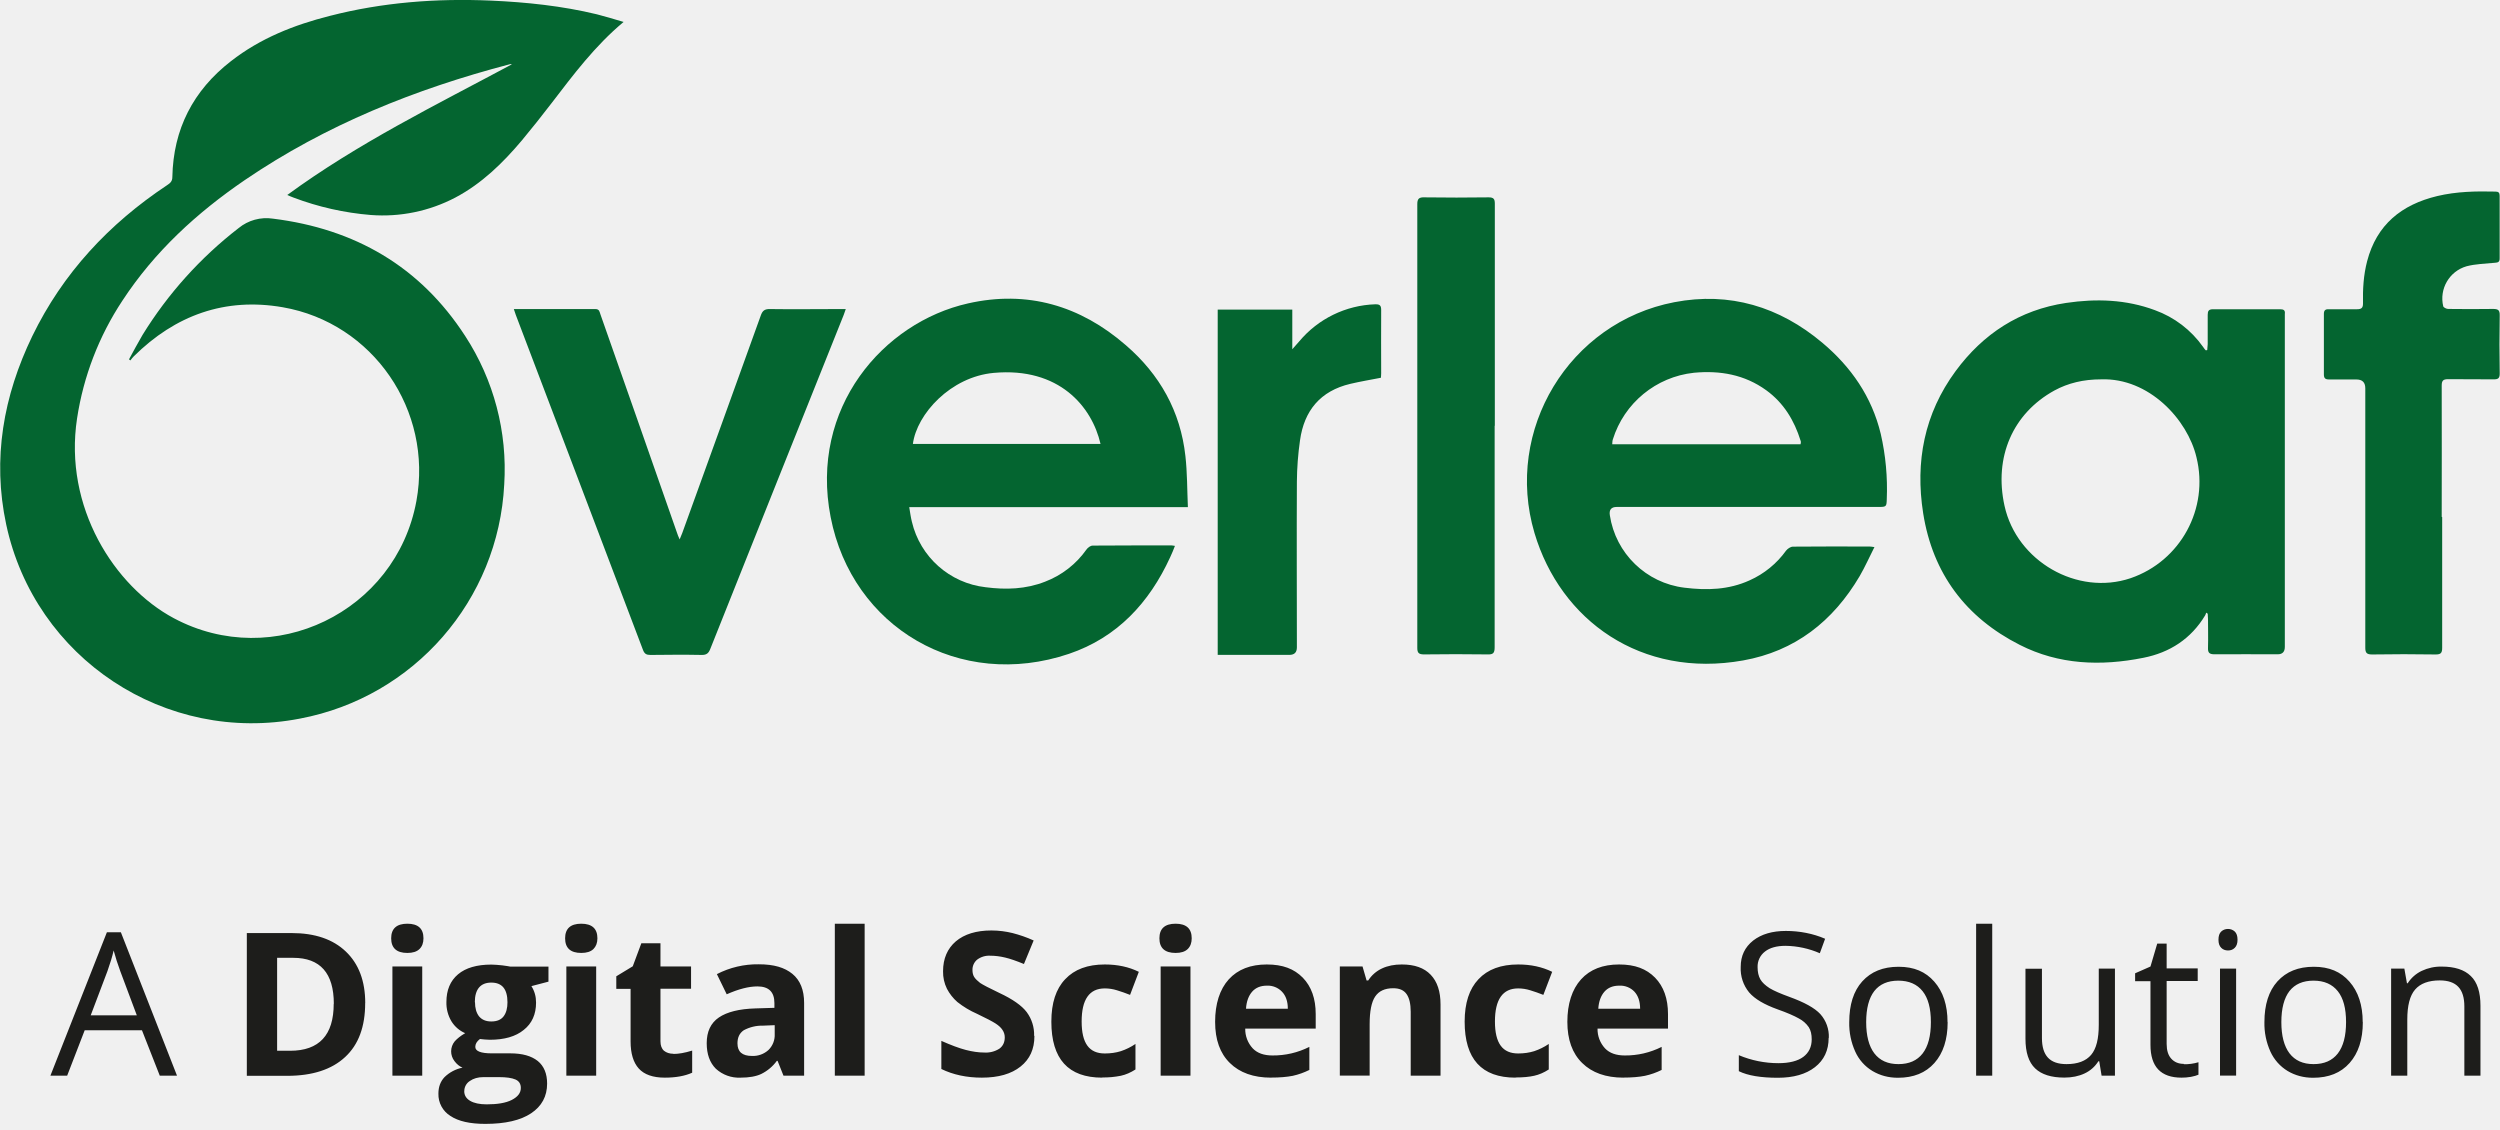
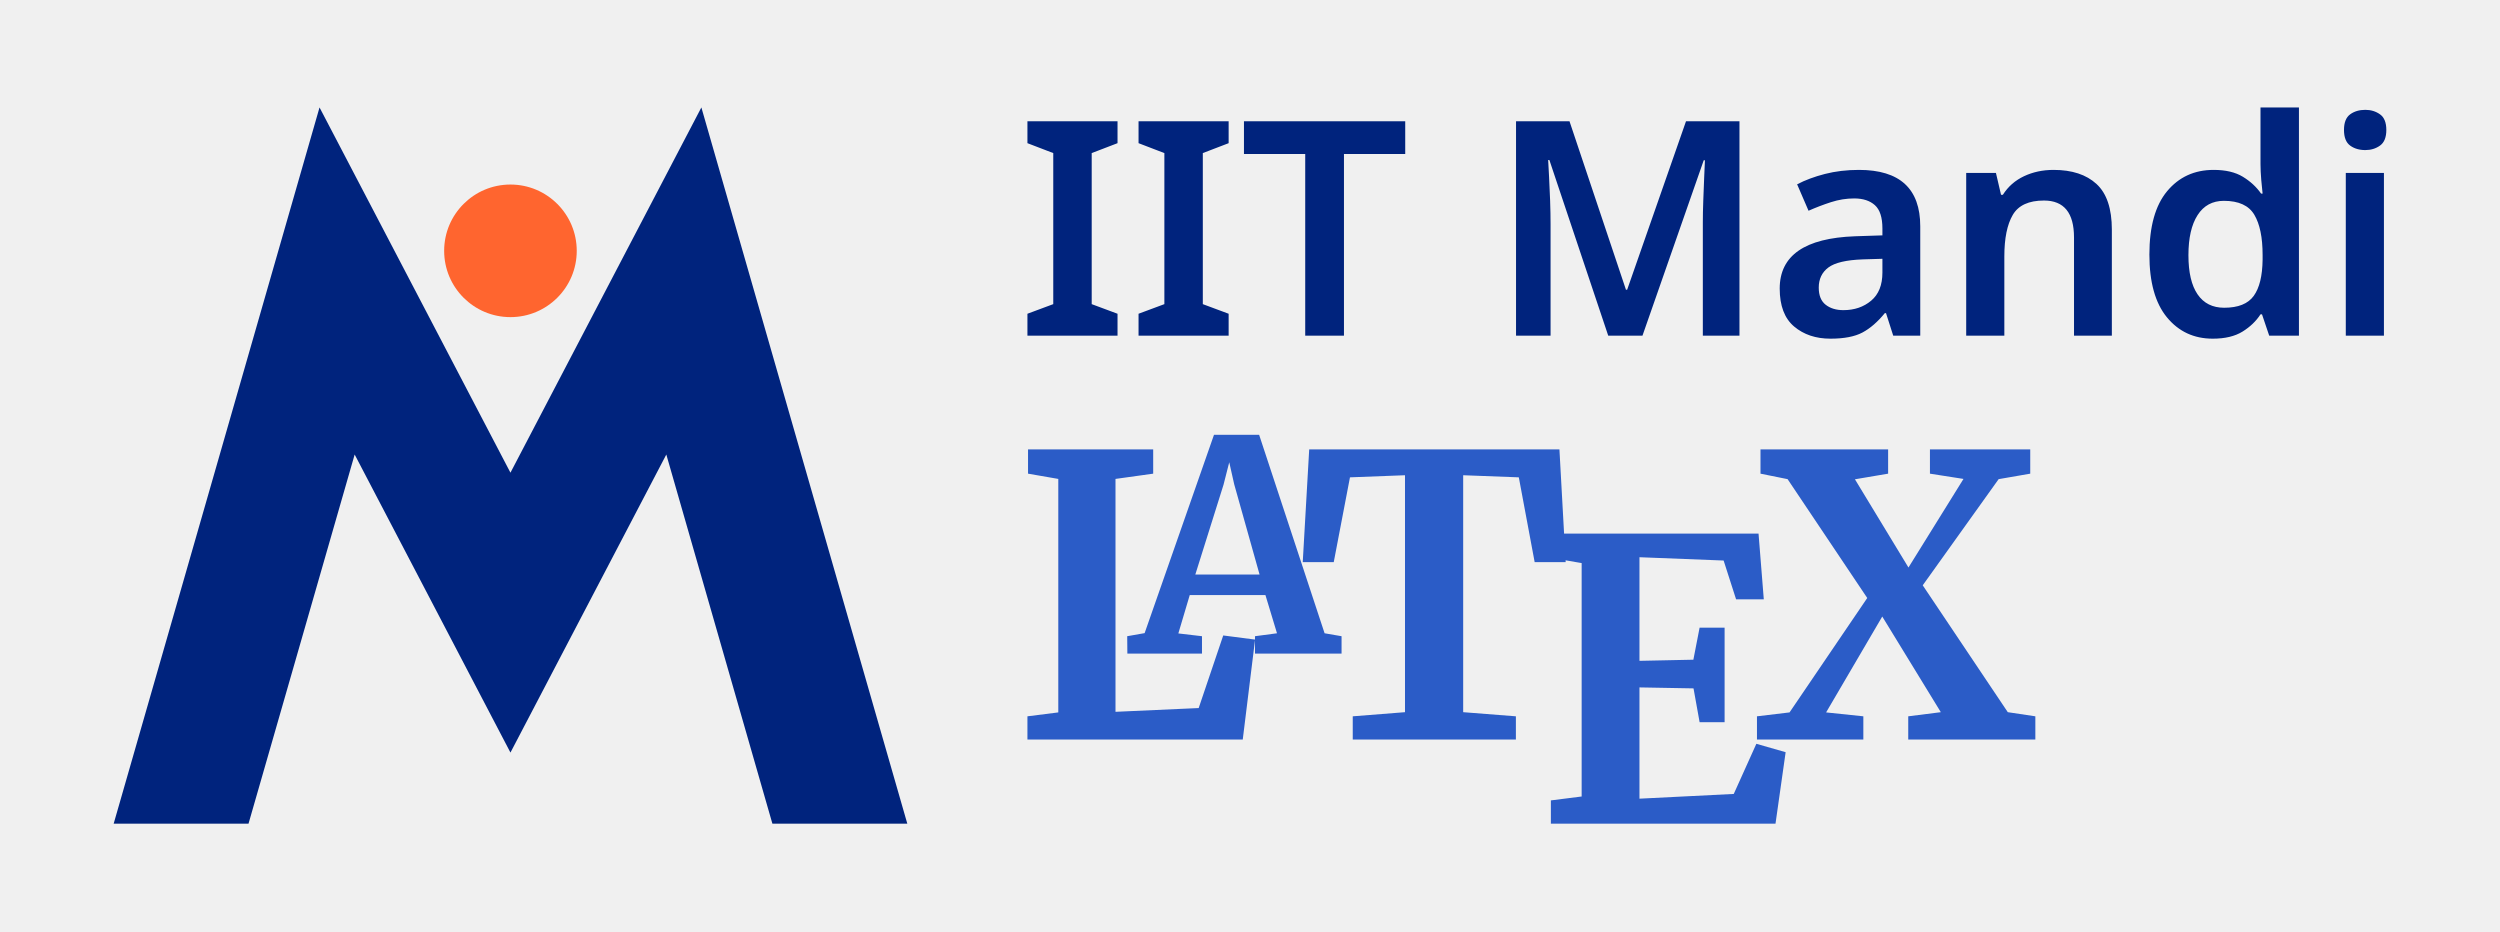
- <svg xmlns="http://www.w3.org/2000/svg" width="425" height="192" fill="none">
-   <g clip-path="url(#a)">
-     <path fill="#1D1D1B" d="m27.16 182.86-3.03-7.72H14.4l-2.98 7.72H8.57l9.6-24.37h2.38l9.54 24.37h-2.93Zm-3.9-10.25-2.82-7.53a40.3 40.3 0 0 1-1.12-3.5c-.24 1.07-.6 2.22-1.05 3.5l-2.85 7.53h7.85ZM62.08 170.52c0 4-1.12 7.06-3.4 9.17-2.27 2.12-5.56 3.2-9.85 3.2h-6.87v-24.27h7.6c3.98 0 7.04 1.05 9.23 3.14 2.2 2.1 3.3 5.02 3.3 8.76Zm-5.33.13c0-5.2-2.3-7.82-6.9-7.82h-2.74v15.8h2.2c4.96 0 7.42-2.67 7.42-7.98h.02ZM66.5 159.51c0-1.64.92-2.48 2.75-2.48s2.74.84 2.74 2.48c0 .79-.23 1.39-.68 1.83-.47.45-1.15.66-2.06.66-1.83 0-2.75-.84-2.75-2.49Zm5.28 23.35h-5.07V164.3h5.07v18.56ZM93.24 164.32v2.56l-2.9.76c.53.84.79 1.75.79 2.8 0 1.99-.7 3.55-2.1 4.65-1.38 1.13-3.31 1.67-5.77 1.67l-.92-.05-.75-.08c-.53.4-.79.84-.79 1.34 0 .73.94 1.1 2.8 1.1h3.16c2.04 0 3.58.44 4.66 1.3 1.07.87 1.59 2.17 1.59 3.84 0 2.17-.92 3.85-2.72 5.05-1.8 1.2-4.4 1.8-7.79 1.8-2.59 0-4.57-.44-5.93-1.35a4.32 4.32 0 0 1-2.04-3.8c0-1.12.34-2.06 1.04-2.8a6.1 6.1 0 0 1 3.06-1.61c-.52-.21-.97-.58-1.36-1.1a2.7 2.7 0 0 1 .03-3.37c.42-.47 1-.94 1.78-1.39a5.1 5.1 0 0 1-2.33-2.01 6.06 6.06 0 0 1-.86-3.3c0-2 .65-3.58 1.98-4.7 1.31-1.1 3.2-1.65 5.65-1.65.52 0 1.12.06 1.86.13.7.1 1.17.16 1.36.21h6.5ZM78.92 185.5c0 .7.34 1.25 1 1.64.67.4 1.61.6 2.82.6 1.8 0 3.24-.23 4.26-.75 1.02-.53 1.54-1.18 1.54-2.04 0-.7-.31-1.18-.92-1.44-.6-.26-1.54-.4-2.82-.4H82.2c-.94 0-1.7.22-2.33.66a2.03 2.03 0 0 0-.94 1.73Zm1.83-15.11c0 .99.23 1.8.68 2.38.47.57 1.15.88 2.09.88s1.65-.28 2.1-.88c.44-.58.65-1.39.65-2.38 0-2.25-.92-3.35-2.75-3.35s-2.8 1.13-2.8 3.35h.03ZM96.07 159.51c0-1.64.91-2.48 2.74-2.48s2.75.84 2.75 2.48c0 .79-.24 1.39-.68 1.83-.47.45-1.15.66-2.07.66-1.83 0-2.74-.84-2.74-2.49Zm5.28 23.35h-5.07V164.3h5.07v18.56ZM114.47 179.17c.89 0 1.94-.18 3.2-.57v3.76c-1.26.57-2.83.84-4.66.84-2.02 0-3.5-.53-4.42-1.55-.92-1.02-1.39-2.56-1.39-4.6v-8.94h-2.43v-2.14l2.8-1.7 1.46-3.92h3.25v3.95h5.2v3.79h-5.2v8.94c0 .7.2 1.25.6 1.6.42.33.94.51 1.6.51v.03ZM133.19 182.86l-1-2.51h-.13a7.23 7.23 0 0 1-2.64 2.22c-.88.42-2.06.63-3.52.63a5.8 5.8 0 0 1-4.21-1.52c-1.02-1.02-1.55-2.46-1.55-4.34 0-1.96.68-3.42 2.07-4.37 1.39-.94 3.45-1.46 6.22-1.54l3.22-.1v-.81c0-1.89-.97-2.83-2.88-2.83-1.49 0-3.22.45-5.23 1.34l-1.67-3.43a15.02 15.02 0 0 1 7.11-1.67c2.61 0 4.4.55 5.72 1.62 1.34 1.1 2 2.75 2 4.94v12.37h-3.54.03Zm-1.5-8.58-1.95.08a6.62 6.62 0 0 0-3.3.78c-.73.5-1.07 1.23-1.07 2.23 0 1.43.81 2.14 2.46 2.14a3.9 3.9 0 0 0 2.82-1.02 3.55 3.55 0 0 0 1.05-2.7v-1.5ZM147 182.86h-5.08v-25.83h5.07v25.83ZM175.85 176.14c0 2.2-.78 3.92-2.35 5.17-1.57 1.26-3.77 1.89-6.59 1.89-2.59 0-4.89-.5-6.88-1.47v-4.78c1.65.73 3.04 1.25 4.16 1.54 1.13.29 2.17.44 3.11.44a4.3 4.3 0 0 0 2.59-.65c.6-.44.92-1.07.92-1.93 0-.47-.14-.9-.4-1.28-.26-.4-.65-.74-1.17-1.08-.53-.34-1.57-.89-3.14-1.64a15.1 15.1 0 0 1-3.35-2.01 7.79 7.79 0 0 1-1.77-2.25 6.42 6.42 0 0 1-.66-2.98c0-2.15.74-3.85 2.17-5.08 1.44-1.22 3.48-1.85 6.04-1.85 1.26 0 2.46.16 3.6.44 1.16.3 2.36.7 3.59 1.26l-1.65 4c-1.3-.53-2.35-.9-3.21-1.1-.84-.2-1.68-.31-2.51-.31a3.4 3.4 0 0 0-2.25.68 2.23 2.23 0 0 0-.78 1.77c0 .45.1.87.3 1.18.22.34.56.65 1 1 .45.3 1.54.88 3.27 1.7 2.27 1.06 3.82 2.16 4.65 3.26a6.4 6.4 0 0 1 1.26 4l.05.08ZM187.38 183.2c-5.78 0-8.65-3.17-8.65-9.52 0-3.16.78-5.57 2.35-7.21 1.57-1.68 3.81-2.51 6.74-2.51 2.15 0 4.08.41 5.78 1.25l-1.49 3.92a28.7 28.7 0 0 0-2.22-.78 6.95 6.95 0 0 0-2.07-.32c-2.64 0-3.94 1.89-3.94 5.62 0 3.74 1.3 5.44 3.94 5.44.97 0 1.89-.13 2.72-.39a10 10 0 0 0 2.49-1.23v4.34c-.81.52-1.65.89-2.49 1.07a15 15 0 0 1-3.16.29v.03ZM197.1 159.51c0-1.64.92-2.48 2.75-2.48s2.74.84 2.74 2.48c0 .79-.23 1.39-.68 1.83-.47.45-1.15.66-2.06.66-1.83 0-2.75-.84-2.75-2.49Zm5.28 23.35h-5.07V164.3h5.07v18.56ZM216.08 183.2c-2.98 0-5.33-.84-7-2.49-1.68-1.64-2.51-3.97-2.51-7 0-3.04.78-5.52 2.32-7.22 1.55-1.7 3.72-2.53 6.46-2.53 2.74 0 4.65.75 6.12 2.24 1.46 1.5 2.2 3.56 2.2 6.2v2.46h-11.98a4.8 4.8 0 0 0 1.28 3.37c.78.81 1.9 1.2 3.35 1.2a13.67 13.67 0 0 0 6.27-1.46v3.92c-.89.44-1.83.78-2.82 1-1.02.2-2.25.3-3.69.3Zm-.7-15.64c-1.08 0-1.91.34-2.51 1.02-.6.68-.97 1.65-1.05 2.9h7.11c0-1.25-.34-2.22-1-2.9a3.33 3.33 0 0 0-2.56-1.02ZM244.89 182.86h-5.07V172c0-1.34-.24-2.35-.7-3-.48-.69-1.24-1-2.28-1-1.41 0-2.43.47-3.06 1.41-.63.94-.94 2.5-.94 4.7v8.74h-5.07V164.3h3.86l.69 2.38h.28a5.52 5.52 0 0 1 2.33-2.04c1-.47 2.12-.68 3.37-.68 2.17 0 3.8.57 4.92 1.75 1.12 1.17 1.67 2.85 1.67 5.04v12.1ZM257.64 183.2c-5.77 0-8.65-3.17-8.65-9.52 0-3.16.79-5.57 2.35-7.21 1.57-1.68 3.82-2.51 6.75-2.51 2.14 0 4.08.41 5.78 1.25l-1.5 3.92a28.7 28.7 0 0 0-2.22-.78 6.95 6.95 0 0 0-2.06-.32c-2.64 0-3.95 1.89-3.95 5.62 0 3.74 1.31 5.44 3.95 5.44.97 0 1.88-.13 2.72-.39a10 10 0 0 0 2.48-1.23v4.34c-.8.52-1.65.89-2.48 1.07-.84.19-1.88.29-3.17.29v.03ZM275.97 183.2c-2.98 0-5.33-.84-7-2.49-1.68-1.64-2.52-3.97-2.52-7 0-3.04.79-5.52 2.33-7.22 1.54-1.7 3.71-2.53 6.46-2.53 2.74 0 4.65.75 6.12 2.24 1.46 1.5 2.2 3.56 2.2 6.2v2.46h-11.98a4.81 4.81 0 0 0 1.28 3.37c.78.81 1.9 1.2 3.35 1.2a13.67 13.67 0 0 0 6.27-1.46v3.92c-.89.44-1.83.78-2.85 1-1 .2-2.22.3-3.69.3h.03Zm-.7-15.64c-1.08 0-1.91.34-2.51 1.02-.6.68-.97 1.65-1.05 2.9h7.11c0-1.25-.34-2.22-.97-2.9a3.33 3.33 0 0 0-2.56-1.02h-.03ZM310.87 176.43c0 2.14-.79 3.79-2.33 4.99-1.54 1.2-3.66 1.8-6.3 1.8-2.87 0-5.1-.36-6.64-1.12v-2.72a17.38 17.38 0 0 0 6.72 1.36c1.88 0 3.3-.37 4.24-1.07.94-.7 1.43-1.7 1.43-2.98 0-.84-.15-1.52-.5-2.07a4.63 4.63 0 0 0-1.7-1.49c-.78-.44-1.98-.97-3.6-1.54-2.25-.81-3.87-1.75-4.84-2.88a6.35 6.35 0 0 1-1.43-4.34c0-1.88.7-3.34 2.11-4.47 1.42-1.1 3.27-1.64 5.57-1.64 2.3 0 4.63.44 6.67 1.33l-.9 2.46a15.11 15.11 0 0 0-5.82-1.26c-1.5 0-2.67.32-3.5.97a3.2 3.2 0 0 0-1.26 2.67c0 .83.16 1.51.47 2.06.32.55.84 1.02 1.57 1.5.73.44 1.86.93 3.37 1.48 2.54.92 4.29 1.88 5.26 2.93a5.7 5.7 0 0 1 1.44 4.05l-.03-.02ZM331.1 173.76c0 2.95-.76 5.28-2.25 6.95-1.49 1.68-3.55 2.51-6.2 2.51-1.61 0-3.05-.39-4.33-1.15a7.35 7.35 0 0 1-2.93-3.3 11.54 11.54 0 0 1-1.02-5.01c0-2.95.73-5.28 2.22-6.93 1.5-1.65 3.53-2.48 6.17-2.48s4.58.84 6.07 2.53c1.49 1.7 2.25 3.98 2.25 6.88h.02Zm-13.85 0c0 2.33.47 4.1 1.38 5.3.94 1.23 2.3 1.84 4.1 1.84 1.81 0 3.17-.6 4.11-1.8.94-1.21 1.41-2.99 1.41-5.34 0-2.35-.47-4.08-1.4-5.25-.95-1.2-2.34-1.8-4.14-1.8-1.8 0-3.16.6-4.08 1.77-.91 1.18-1.38 2.95-1.38 5.28ZM338.68 182.86h-2.74v-25.83h2.74v25.83ZM347.13 164.69v11.79c0 1.49.34 2.59 1.02 3.32.68.73 1.72 1.1 3.16 1.1 1.9 0 3.3-.53 4.18-1.57.89-1.05 1.3-2.75 1.3-5.1v-9.57h2.75v18.2h-2.27l-.4-2.44h-.15a5.48 5.48 0 0 1-2.35 2.07c-1 .47-2.15.7-3.43.7-2.22 0-3.87-.52-4.96-1.56-1.1-1.05-1.65-2.72-1.65-5.05v-11.9h2.8ZM371.25 180.92a8.1 8.1 0 0 0 2.49-.34v2.12c-.29.13-.73.26-1.3.37-.58.1-1.1.13-1.58.13-3.53 0-5.28-1.86-5.28-5.57V166.8h-2.61v-1.34l2.61-1.15 1.15-3.9h1.6v4.22h5.28v2.14h-5.28v10.7c0 1.09.26 1.93.78 2.5.52.58 1.23.89 2.14.89v.05ZM377.14 159.75c0-.63.15-1.1.47-1.39.31-.29.7-.44 1.15-.44.44 0 .83.15 1.15.44.31.29.47.76.47 1.39 0 .63-.16 1.07-.47 1.38-.32.32-.7.45-1.15.45-.47 0-.87-.16-1.15-.45-.32-.31-.47-.75-.47-1.38Zm3 23.1h-2.74v-18.19h2.74v18.2ZM401.68 173.76c0 2.95-.76 5.28-2.25 6.95-1.49 1.68-3.55 2.51-6.2 2.51-1.61 0-3.05-.39-4.33-1.15a7.5 7.5 0 0 1-2.93-3.3 11.54 11.54 0 0 1-1.02-5.01c0-2.95.73-5.28 2.22-6.93 1.5-1.65 3.53-2.48 6.17-2.48s4.58.84 6.07 2.53c1.49 1.7 2.25 3.98 2.25 6.88h.02Zm-13.85 0c0 2.33.47 4.1 1.38 5.3.94 1.23 2.3 1.84 4.1 1.84 1.81 0 3.17-.6 4.11-1.8.94-1.21 1.41-2.99 1.41-5.34 0-2.35-.47-4.08-1.4-5.25-.95-1.2-2.33-1.8-4.14-1.8-1.8 0-3.16.6-4.08 1.77-.91 1.18-1.38 2.95-1.38 5.28ZM418.94 182.86v-11.77c0-1.49-.34-2.59-1.02-3.32-.68-.73-1.73-1.1-3.17-1.1-1.9 0-3.3.53-4.18 1.55-.89 1.02-1.33 2.72-1.33 5.1v9.54h-2.75v-18.2h2.25l.44 2.49h.13a5.81 5.81 0 0 1 2.38-2.1 7.62 7.62 0 0 1 3.4-.73c2.2 0 3.85.53 4.94 1.6 1.1 1.04 1.65 2.74 1.65 5.07v11.87h-2.75Z" />
-     <path fill="#046530" d="M106 3.74c-4.89 4.08-8.52 8.96-12.2 13.75a202.61 202.61 0 0 1-5.1 6.4c-3.25 3.85-6.8 7.32-11.3 9.7a26.56 26.56 0 0 1-14.35 2.96 48.22 48.22 0 0 1-13.15-2.96c-.31-.1-.62-.26-1.07-.44 12.03-8.81 25.23-15.27 38.2-22.22-.14 0-.3-.06-.4 0-16.02 4.2-31.24 10.3-45.01 19.68-8.16 5.57-15.35 12.16-20.81 20.5a49.9 49.9 0 0 0-7.71 20.02c-2.3 15.08 6.35 28.57 16.44 33.96 16.91 9.04 37.77-1.02 41.25-19.92 2.82-15.37-7.35-30.27-22.74-32.94-9.8-1.7-18.25 1.36-25.3 8.34-.22.2-.4.47-.58.7-.08-.05-.16-.1-.24-.18.76-1.38 1.5-2.8 2.3-4.15a68.15 68.15 0 0 1 16.34-18.17 7.44 7.44 0 0 1 5.83-1.6c13.9 1.73 25 8.1 32.68 19.95a41.43 41.43 0 0 1 6.64 25.22A42.7 42.7 0 0 1 51 122.16 42.73 42.73 0 0 1 1.05 89.14c-2.38-11.16-.47-21.83 4.44-32 5.2-10.71 13.04-19.1 22.93-25.67.52-.34.88-.65.88-1.38.16-8.13 3.53-14.7 9.96-19.69 5-3.9 10.75-6.17 16.81-7.7C65.01.4 74.17-.3 83.4.1c6.1.27 12.13.9 18.06 2.33 1.47.37 2.88.81 4.55 1.3ZM375.23 59.5c0-.34.08-.66.08-1v-4.99c0-.65.18-.94.91-.94 3.8.03 7.6 0 11.4 0 .6 0 .89.18.8.81V109.97c0 .84-.4 1.26-1.22 1.26-3.58 0-7.16-.03-10.74 0-.9 0-1.13-.29-1.1-1.12.05-1.63 0-3.27 0-4.9 0-.28-.03-.6-.05-.88l-.26-.18c-.06.15-.08.3-.16.44-2.4 4-6.01 6.35-10.54 7.24-7.21 1.44-14.35 1.18-20.99-2.2-9.17-4.65-14.8-12.12-16.42-22.37-1.38-8.76.19-16.94 5.52-24.18 4.68-6.35 10.88-10.4 18.77-11.58 5.12-.76 10.2-.6 15.11 1.23a17.17 17.17 0 0 1 8.18 6.24c.13.21.29.4.45.58.07 0 .15 0 .23-.03l.03-.02Zm-18.04 4.99c-3 0-5.62.63-7.95 1.9-7.08 3.9-10.3 11.33-8.47 19.61 2.07 9.41 12.37 15.35 21.44 12.29a17.33 17.33 0 0 0 11.19-20.55c-1.52-6.45-8.1-13.54-16.21-13.25ZM318.69 92.93c-.9 1.78-1.63 3.43-2.54 5-4.52 7.68-11 12.78-19.84 14.35-17.3 3.08-31.03-6.8-35.45-21.68-5.18-17.48 5.88-35.8 23.79-39.23 9.38-1.8 17.85.76 25.15 6.9 4.88 4.1 8.41 9.17 9.93 15.5a41.84 41.84 0 0 1 1.02 11.11c-.03 1.25-.1 1.3-1.36 1.3h-44.54c-.93 0-1.32.47-1.18 1.4a14.61 14.61 0 0 0 12.7 12.33c3.8.47 7.5.37 11.06-1.25a15.32 15.32 0 0 0 6.2-5.05c.26-.34.78-.68 1.17-.68 4.34-.05 8.66-.02 13-.02.18 0 .36.02.88.1v-.08ZM306.1 75.5l.05-.32c0-.1-.02-.18-.05-.26-1.07-3.45-2.88-6.43-5.83-8.57-3.68-2.67-7.87-3.4-12.31-2.98a16.26 16.26 0 0 0-13.78 11.34c-.08.24-.08.52-.1.81h32.02v-.02Z" />
-     <path fill="#046530" d="M87.36 52.54h13.86c.7 0 .7.5.86.92l6.04 17.2 6.98 19.94c.1.3.2.58.44 1.1.21-.52.34-.8.45-1.1 4.44-12.3 8.91-24.62 13.33-36.93.29-.84.65-1.15 1.57-1.13 3.92.06 7.84 0 11.76 0h1.13c-.13.42-.24.7-.34.97-7.59 18.95-15.14 37.88-22.7 56.83-.28.7-.62 1-1.4 1-2.93-.06-5.84-.03-8.76 0-.66 0-1-.16-1.26-.82-7.19-19-14.43-38-21.64-57-.1-.27-.19-.53-.32-.95v-.03ZM415.17 87.91v22.22c0 .87-.23 1.13-1.1 1.13-3.6-.06-7.21-.06-10.82 0-.94 0-1.15-.3-1.15-1.18V66.01c0-1-.5-1.5-1.52-1.5h-4.62c-.66 0-.9-.2-.9-.86V53.38c0-.6.22-.84.84-.81 1.6.03 3.22 0 4.81 0 .76 0 1-.26 1-.97-.05-2.43.08-4.8.7-7.19 1.63-6.24 5.86-9.62 11.92-11.08 3.27-.78 6.6-.84 9.91-.76.52 0 .7.21.7.73v10.64c0 .6-.28.7-.8.73-1.62.16-3.27.19-4.84.6a5.7 5.7 0 0 0-3.95 6.8c.06.21.55.45.84.45 2.54.02 5.1.05 7.63 0 .84 0 1.15.18 1.13 1.1-.06 3.29-.06 6.58 0 9.88 0 .73-.21.99-.97.99-2.61-.03-5.2 0-7.82-.03-.83 0-1.07.27-1.07 1.08.03 7.45 0 14.87 0 22.32l.08.05ZM254.09 72.38v37.67c0 .97-.26 1.23-1.2 1.2-3.61-.05-7.22-.05-10.82 0-.9 0-1.13-.28-1.13-1.12V34.7c0-.92.31-1.18 1.2-1.15 3.64.05 7.3.05 10.93 0 .86 0 1.05.29 1.05 1.07v37.77h-.03ZM234.7 64.23c-1.76.34-3.46.63-5.13 1.02-5.1 1.2-7.87 4.55-8.57 9.62a52.66 52.66 0 0 0-.53 7.03c-.05 9.38 0 18.77 0 28.15 0 .86-.42 1.28-1.28 1.28h-12.18v-58.7h12.68v6.74l1.2-1.36a17.6 17.6 0 0 1 12.89-6.28c.78-.02 1.02.19 1.02.97-.03 3.58 0 7.16 0 10.74 0 .3-.03.55-.05.79h-.06ZM185.76 92.75c-.37 0-.84.34-1.07.68a15.25 15.25 0 0 1-7.04 5.46c-3.26 1.28-6.66 1.39-10.09.94a14.56 14.56 0 0 1-12.54-11.13c-.19-.76-.3-1.57-.45-2.49h47.37c-.13-2.98-.1-5.85-.42-8.68-.84-7.63-4.37-13.88-10.12-18.84-7.76-6.75-16.78-9.39-26.84-7.11-14.4 3.24-26.98 17.75-23.35 36.33 3.66 18.77 21.91 29.52 40.52 23.24 8.18-2.77 13.65-8.68 17.2-16.42.29-.6.53-1.22.81-1.93-.28-.03-.42-.08-.57-.08-4.47 0-8.92 0-13.39.03h-.02Zm-16.81-29.36c11.1-1 16.68 5.73 18.14 12.08h-31.9c.66-5.07 6.41-11.42 13.76-12.08Z" />
+ <svg xmlns="http://www.w3.org/2000/svg" width="332.99" height="124.02" viewBox="0 0 332.99 124.02">
+   <circle cx="67.99" cy="33.41" r="8.83" fill="#ff652f" />
+   <path d="M33.1 109.71L47.24 60.54L67.99 100.24L88.75 60.54L102.88 109.71L120.85 109.71L93.42 14.31L67.99 62.96L42.56 14.31L15.14 109.71Z" fill="#00237d" />
+   <g transform="translate(135.45 44.71)">
+     <path d="M13.4 0L1.4 0L1.4 -2.92L4.84 -4.2L4.84 -24.32L1.4 -25.64L1.4 -28.56L13.4 -28.56L13.4 -25.64L9.96 -24.32L9.96 -4.2L13.4 -2.92ZM28.2 0L16.2 0L16.2 -2.92L19.64 -4.2L19.64 -24.32L16.2 -25.64L16.2 -28.56L28.2 -28.56L28.2 -25.64L24.76 -24.32L24.76 -4.2L28.2 -2.92ZM43.56 0L38.4 0L38.4 -24.2L30.24 -24.2L30.24 -28.56L51.72 -28.56L51.72 -24.2L43.56 -24.2ZM78.76 0L70.92 -23.4L70.76 -23.4Q70.8 -22.6 70.88 -21.14Q70.96 -19.68 71.02 -17.98Q71.08 -16.28 71.08 -14.8L71.08 0L66.48 0L66.48 -28.56L73.6 -28.56L81.12 -6.12L81.28 -6.12L89.12 -28.56L96.24 -28.56L96.24 0L91.36 0L91.36 -15.04Q91.36 -16.4 91.42 -18.02Q91.48 -19.64 91.54 -21.08Q91.6 -22.52 91.64 -23.36L91.48 -23.36L83.32 0ZM112.16 -22.08Q120.32 -22.08 120.32 -14.56L120.32 0L116.72 0L115.76 -3L115.6 -3Q114.16 -1.24 112.62 -0.42Q111.08 0.4 108.36 0.4Q105.44 0.4 103.52 -1.22Q101.6 -2.84 101.6 -6.28Q101.6 -12.88 111.64 -13.24L115.28 -13.36L115.28 -14.28Q115.28 -16.48 114.28 -17.38Q113.28 -18.28 111.52 -18.28Q109.96 -18.28 108.42 -17.78Q106.88 -17.28 105.44 -16.64L103.92 -20.16Q105.52 -21 107.62 -21.54Q109.72 -22.08 112.16 -22.08ZM112.64 -10.16Q109.36 -10.04 108.08 -9.08Q106.8 -8.12 106.8 -6.4Q106.8 -4.84 107.72 -4.12Q108.64 -3.4 110.08 -3.4Q112.28 -3.4 113.78 -4.66Q115.28 -5.92 115.28 -8.4L115.28 -10.24ZM138.08 -22.08Q141.76 -22.08 143.8 -20.2Q145.84 -18.32 145.84 -14.12L145.84 0L140.8 0L140.8 -13.08Q140.8 -18 136.8 -18Q133.76 -18 132.64 -16.08Q131.52 -14.16 131.52 -10.56L131.52 0L126.44 0L126.44 -21.68L130.4 -21.68L131.08 -18.76L131.32 -18.76Q132.36 -20.4 134.14 -21.24Q135.92 -22.08 138.08 -22.08ZM159.28 0.4Q155.52 0.4 153.18 -2.44Q150.84 -5.28 150.84 -10.8Q150.84 -16.4 153.2 -19.24Q155.56 -22.08 159.4 -22.08Q161.8 -22.08 163.3 -21.16Q164.8 -20.24 165.72 -18.92L165.92 -18.92Q165.84 -19.56 165.74 -20.74Q165.64 -21.92 165.64 -22.84L165.64 -30.4L170.76 -30.4L170.76 0L166.8 0L165.84 -2.84L165.64 -2.84Q164.76 -1.48 163.24 -0.54Q161.72 0.4 159.28 0.4ZM160.8 -3.72Q163.6 -3.72 164.74 -5.3Q165.88 -6.88 165.92 -10.12L165.92 -10.76Q165.92 -14.24 164.82 -16.1Q163.72 -17.96 160.76 -17.96Q158.48 -17.96 157.26 -16.06Q156.04 -14.16 156.04 -10.72Q156.04 -7.28 157.26 -5.5Q158.48 -3.72 160.8 -3.72ZM179.6 -30.08Q180.72 -30.08 181.56 -29.48Q182.4 -28.88 182.4 -27.4Q182.4 -25.92 181.56 -25.32Q180.72 -24.72 179.6 -24.72Q178.4 -24.72 177.58 -25.32Q176.76 -25.92 176.76 -27.4Q176.76 -28.88 177.58 -29.48Q178.4 -30.08 179.6 -30.08ZM182.08 -21.68L182.08 0L177 0L177 -21.68Z" fill="#00237d" />
  </g>
-   <defs>
-     <clipPath id="a">
-       <path fill="#fff" d="M0 0h425v191.04H0z" />
-     </clipPath>
-   </defs>
+   <g transform="translate(134.8 98.5)">
+     <path d="M6.16 -3.61L6.16 -34.71L2.13 -35.41L2.13 -38.64L18.8 -38.64L18.8 -35.41L13.78 -34.71L13.78 -3.69L24.86 -4.19L28.13 -13.86L32.37 -13.31L30.73 0L2.05 0L2.05 -3.09ZM17.66 -14.17L26.9 -40.59L32.91 -40.59L41.63 -14.15L43.89 -13.76L43.89 -11.44L32.36 -11.44L32.36 -13.76L35.29 -14.15L33.75 -19.24L23.67 -19.24L22.15 -14.13L25.3 -13.76L25.3 -11.44L15.36 -11.44L15.34 -13.76ZM32.97 -21.97L29.59 -34L28.93 -36.93L28.17 -33.94L24.41 -21.97ZM52.34 -3.64L52.34 -35.2L45.01 -34.92L42.85 -23.63L38.72 -23.63L39.58 -38.64L72.91 -38.64L73.74 -23.63L69.61 -23.63L67.5 -34.92L60.09 -35.2L60.09 -3.64L67.11 -3.09L67.11 0L45.38 0L45.38 -3.09ZM75.87 7.59L75.87 -23.5L71.74 -24.21L71.74 -27.43L99.43 -27.43L100.13 -18.67L96.44 -18.67L94.78 -23.84L83.57 -24.28L83.57 -10.48L90.75 -10.63L91.58 -14.9L94.91 -14.9L94.91 -2.31L91.58 -2.31L90.77 -6.81L83.57 -6.94L83.57 7.88L96.13 7.25L99.14 0.57L103.04 1.69L101.69 11.21L71.77 11.21L71.77 8.11ZM103.56 -3.61L113.91 -18.85L103.3 -34.68L99.69 -35.41L99.69 -38.64L116.69 -38.64L116.69 -35.41L112.27 -34.66L119.4 -22.91L126.73 -34.71L122.26 -35.41L122.26 -38.64L135.62 -38.64L135.62 -35.41L131.41 -34.68L121.3 -20.54L132.63 -3.64L136.3 -3.09L136.3 0L119.37 0L119.37 -3.09L123.71 -3.64L115.91 -16.38L108.43 -3.61L113.39 -3.09L113.39 0L99.22 0L99.22 -3.09Z" fill="#2b5cc7" />
+   </g>
</svg>
